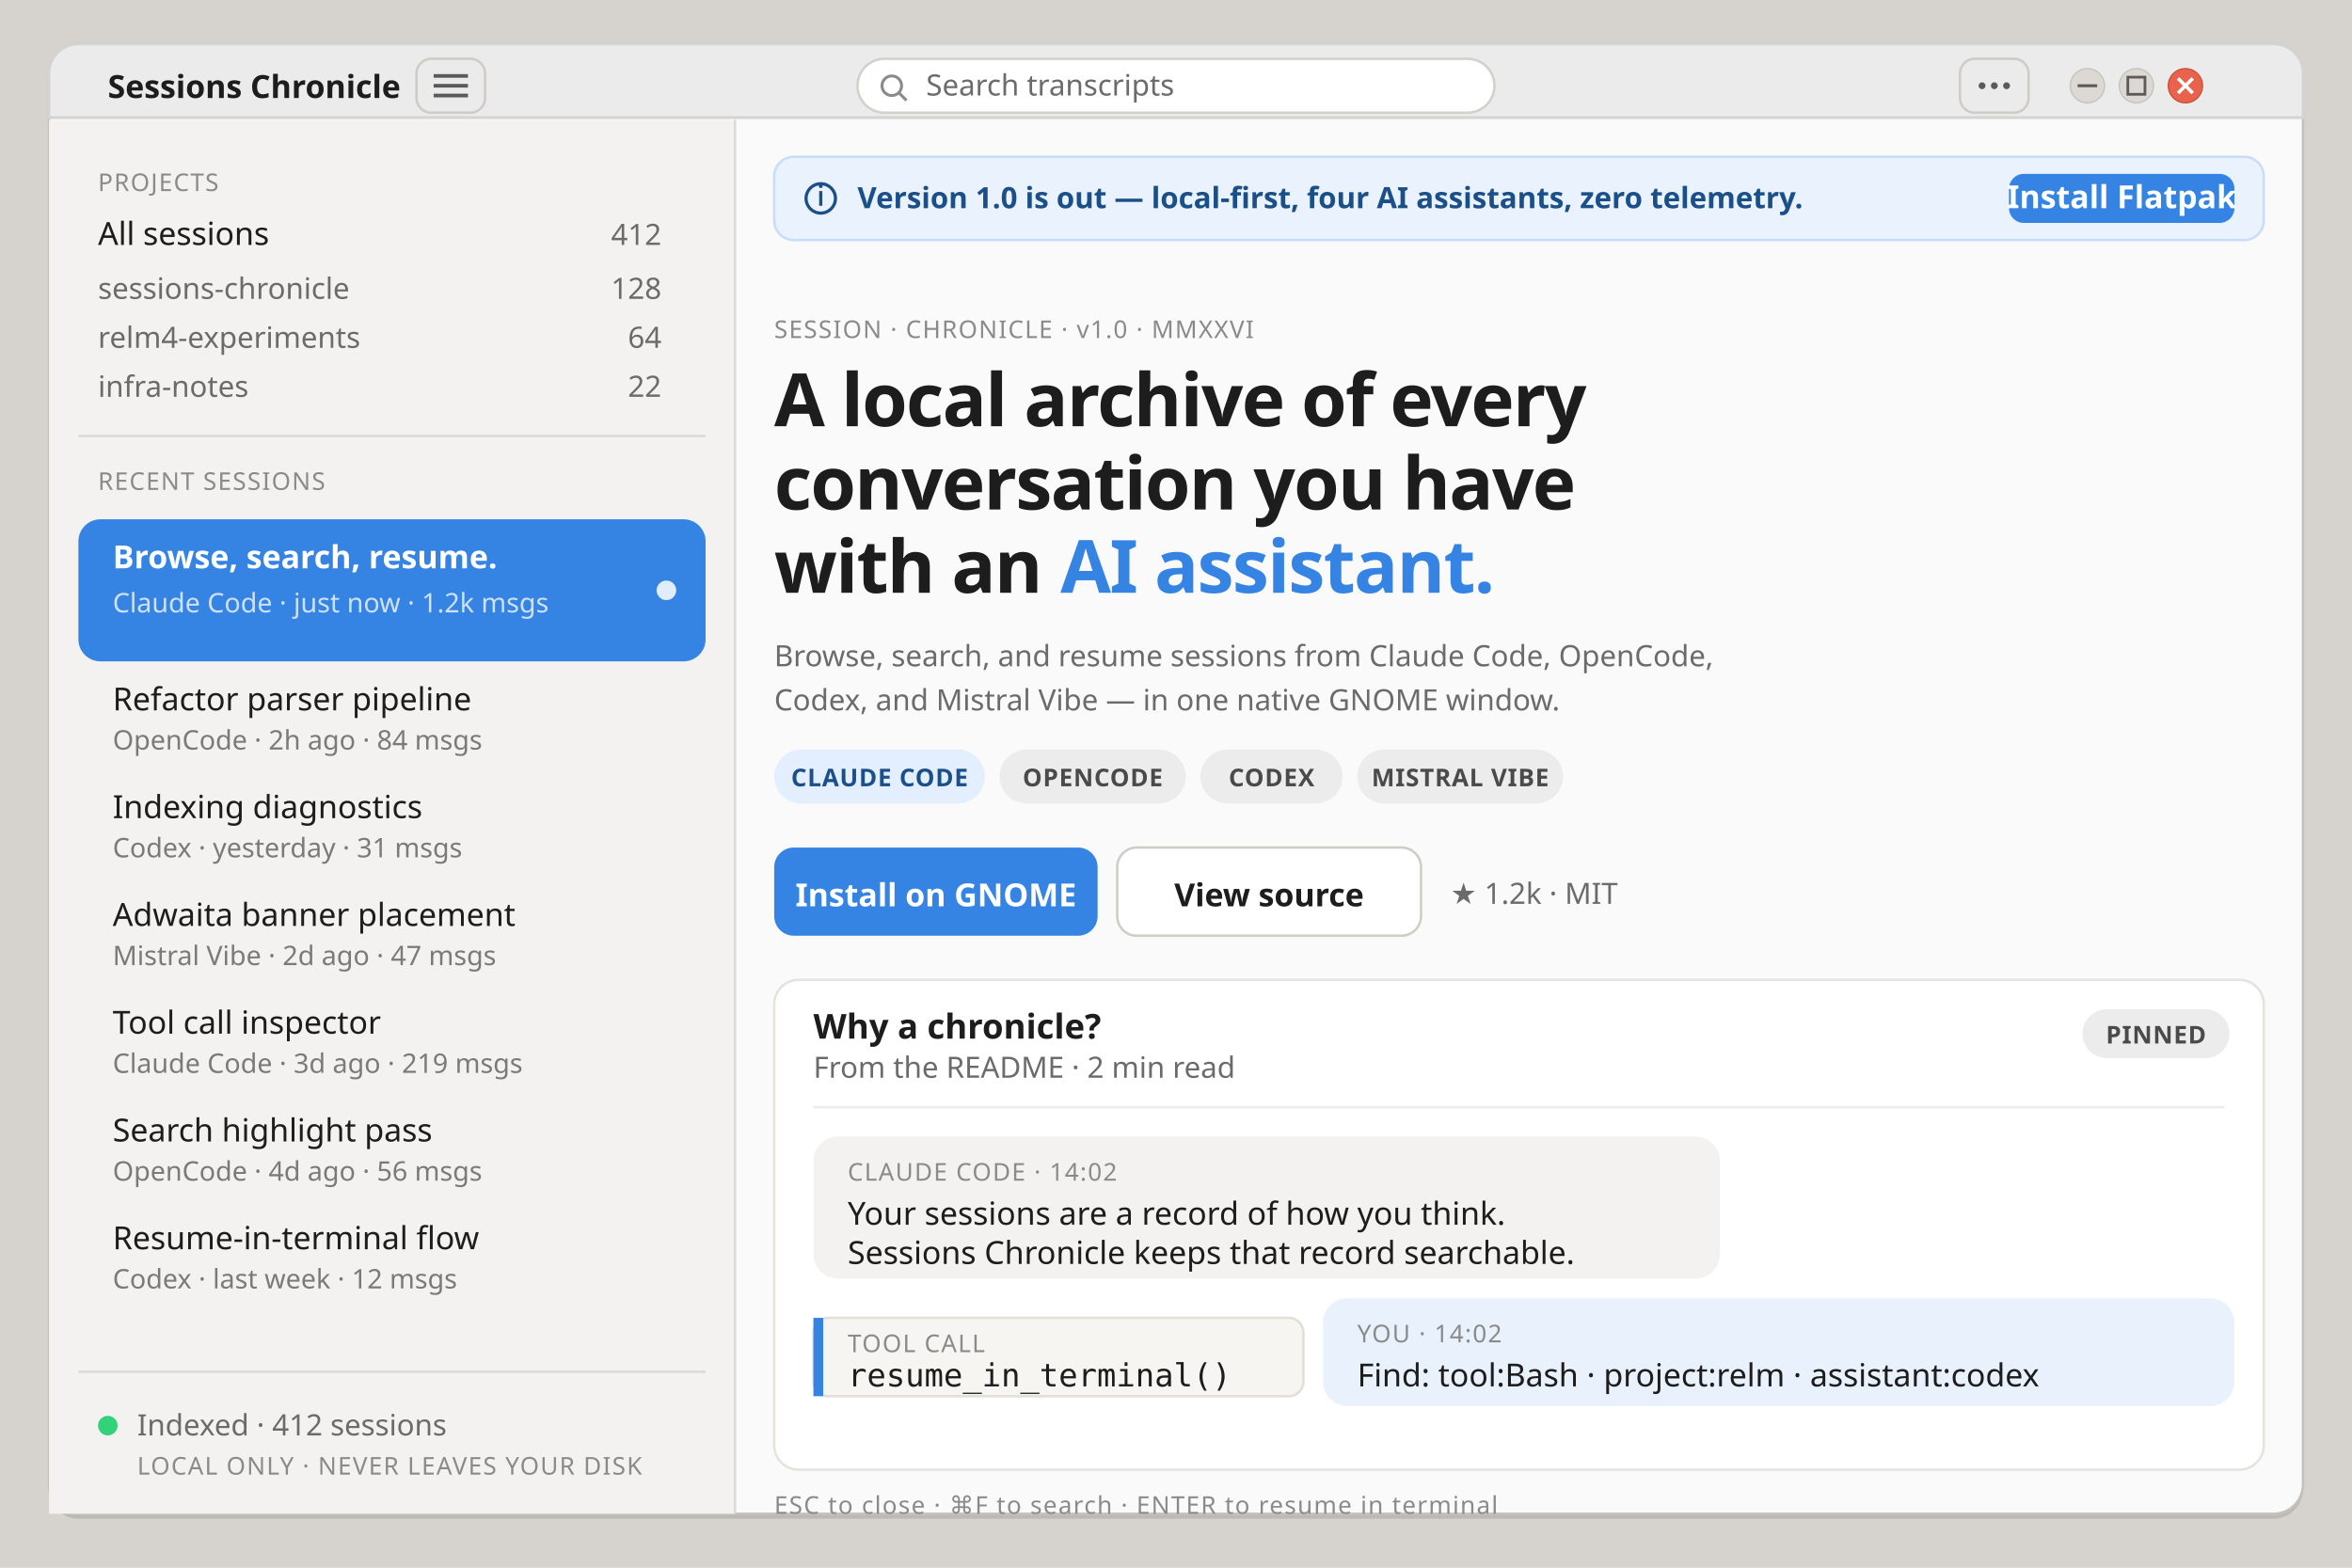
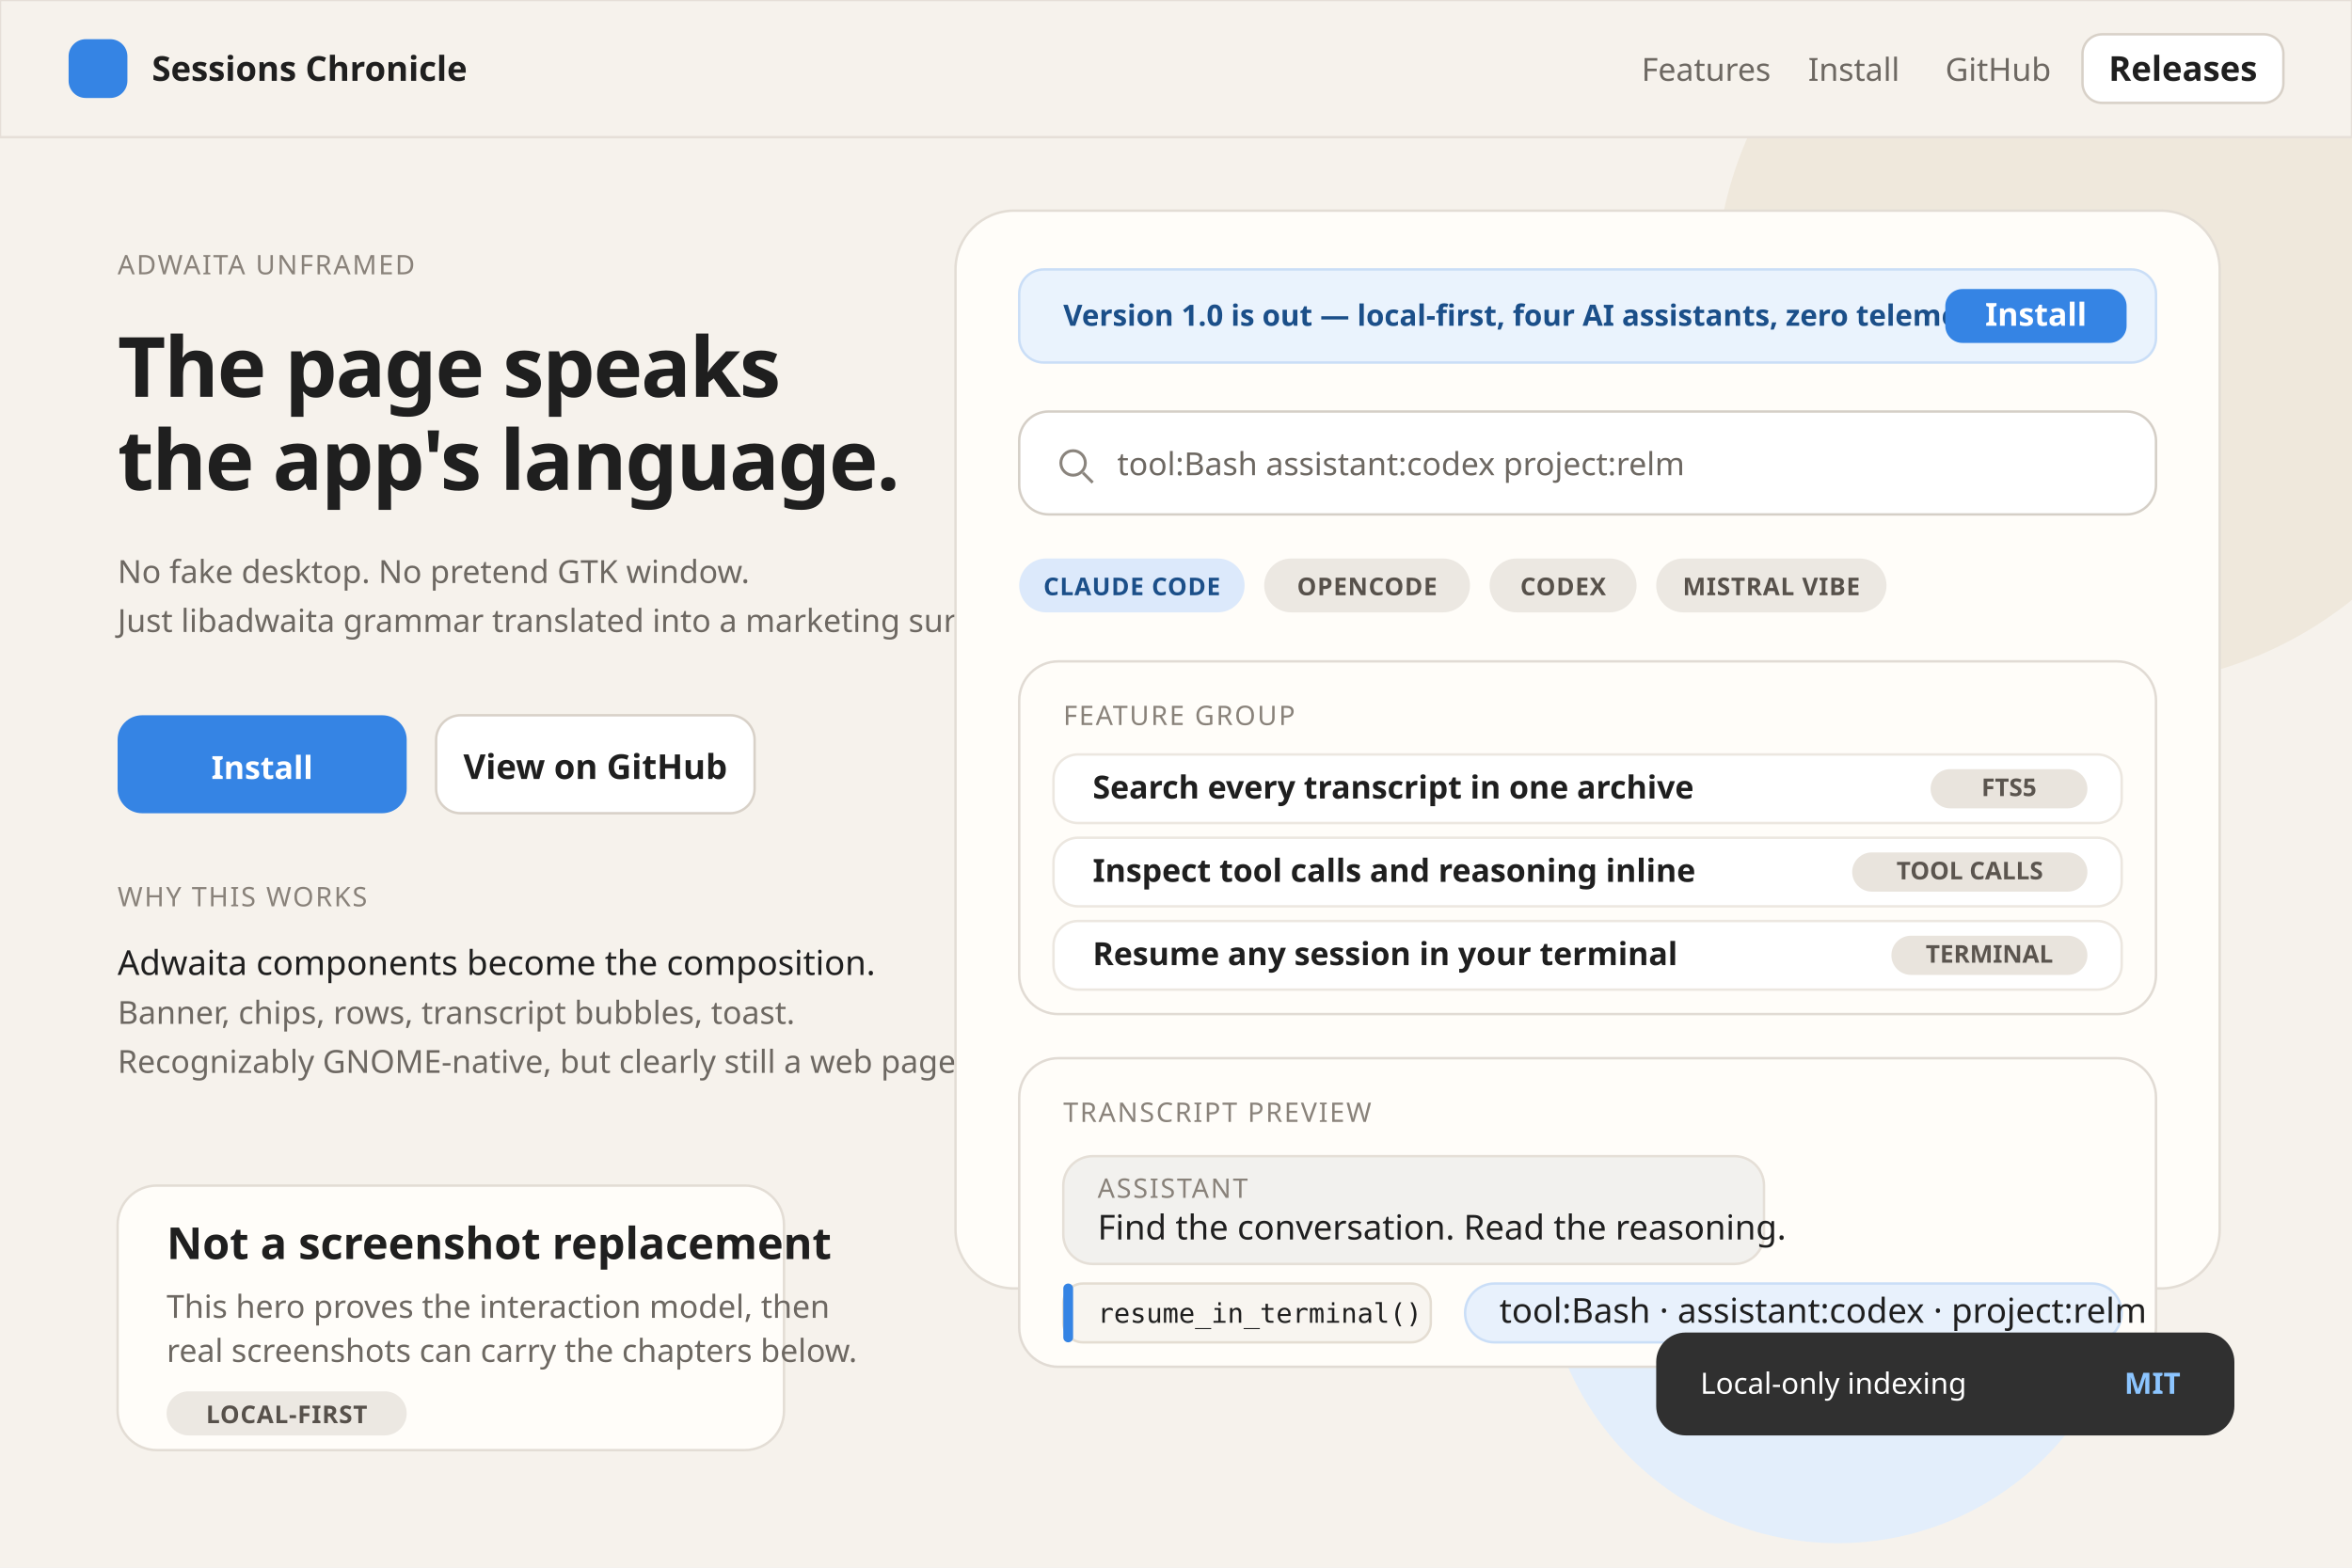
<svg xmlns="http://www.w3.org/2000/svg" width="960" height="640" font-family="Cantarell, 'Adwaita Sans', sans-serif">
  <defs>
    <style>
-       .desktop-bg { fill: #d6d3ce; }
-       .window { fill: #fafafa; stroke: #c4c0bb; stroke-width: 1; }
-       .headerbar { fill: #ebebeb; stroke: #d4d4d4; stroke-width: 1; }
-       .sidebar { fill: #f3f2f1; }
-       .sidebar-divider { stroke: #dcdad6; stroke-width: 1; }
-       .content { fill: #fafafa; }
-       .text { fill: #1d1d1d; font-size: 13px; }
-       .text-strong { fill: #1d1d1d; font-size: 13px; font-weight: 700; }
-       .text-dim { fill: #6b6b6b; font-size: 12px; }
-       .text-faint { fill: #8a8a8a; font-size: 10px; letter-spacing: 0.5px; }
-       .h1 { fill: #1d1d1d; font-size: 30px; font-weight: 800; letter-spacing: -0.6px; }
-       .h2 { fill: #1d1d1d; font-size: 14px; font-weight: 700; }
-       .accent { fill: #3584e4; }
-       .accent-btn { fill: #3584e4; }
-       .accent-text { fill: #ffffff; font-size: 13px; font-weight: 600; }
-       .ghost-btn { fill: #ffffff; stroke: #d0cdc7; stroke-width: 1; }
-       .row-selected { fill: #3584e4; }
-       .row-selected-text { fill: #ffffff; font-size: 13px; font-weight: 600; }
-       .row-selected-sub { fill: #cfe1f8; font-size: 11px; }
-       .row-text { fill: #1d1d1d; font-size: 13px; }
-       .row-sub { fill: #7a7a7a; font-size: 11px; }
-       .banner { fill: #eaf3fd; stroke: #c8def8; stroke-width: 1; }
-       .banner-text { fill: #1a4f8a; font-size: 12px; font-weight: 600; }
-       .card { fill: #ffffff; stroke: #e6e3de; stroke-width: 1; }
-       .pill { fill: #ececec; }
-       .pill-text { fill: #4a4a4a; font-size: 10px; font-weight: 600; letter-spacing: 0.3px; }
-       .pill-accent { fill: #e3efff; }
-       .pill-accent-text { fill: #1a4f8a; font-size: 10px; font-weight: 700; letter-spacing: 0.3px; }
-       .mono { font-family: 'JetBrains Mono', 'Source Code Pro', monospace; }
-       .bubble-user { fill: #e8f1fc; }
-       .bubble-assistant { fill: #f3f2f1; }
+       .bg { fill: #f6f2ec; }
+       .surface { fill: #fffdf9; stroke: #e3ddd5; stroke-width: 1; }
+       .header { fill: #f6f2ec; stroke: #e6dfd8; stroke-width: 1; }
+       .text { fill: #1f1f1f; font-size: 14px; }
+       .text-dim { fill: #6d6862; font-size: 13px; }
+       .text-faint { fill: #89827a; font-size: 11px; letter-spacing: 0.7px; }
+       .h1 { fill: #1f1f1f; font-size: 34px; font-weight: 800; letter-spacing: -0.7px; }
+       .h2 { fill: #1f1f1f; font-size: 18px; font-weight: 700; }
+       .button { fill: #3584e4; }
+       .button-text { fill: #ffffff; font-size: 13px; font-weight: 700; }
+       .ghost { fill: #ffffff; stroke: #d8d1c8; stroke-width: 1; }
+       .banner { fill: #eaf3fd; stroke: #cadef7; stroke-width: 1; }
+       .banner-text { fill: #1b4f89; font-size: 12px; font-weight: 700; }
+       .entry { fill: #ffffff; stroke: #d5cfc7; stroke-width: 1; }
+       .chip { fill: #ece8e2; }
+       .chip-active { fill: #dce9fb; }
+       .chip-text { fill: #57514b; font-size: 10px; font-weight: 700; letter-spacing: 0.3px; }
+       .chip-text-active { fill: #1b4f89; font-size: 10px; font-weight: 700; letter-spacing: 0.3px; }
+       .group { fill: #fffdf9; stroke: #e1dbd4; stroke-width: 1; }
+       .row { fill: #ffffff; stroke: #ece7e0; stroke-width: 1; }
+       .row-title { fill: #1f1f1f; font-size: 13px; font-weight: 700; }
+       .row-sub { fill: #6d6862; font-size: 11px; }
+       .suffix { fill: #e9e4dd; }
+       .suffix-text { fill: #5b554f; font-size: 10px; font-weight: 700; }
+       .bubble-a { fill: #f2f1ee; stroke: #e5dfd7; stroke-width: 1; }
+       .bubble-u { fill: #e8f1fc; stroke: #cadef7; stroke-width: 1; }
+       .tool { fill: #f8f5f0; stroke: #e4ddd2; stroke-width: 1; }
+       .tool-rail { fill: #3584e4; }
+       .toast { fill: #303030; }
+       .toast-text { fill: #ffffff; font-size: 12px; }
+       .toast-link { fill: #8cc5ff; font-size: 12px; font-weight: 700; }
+       .orb-a { fill: #efe8dc; }
+       .orb-b { fill: #e3eefb; }
+       .mono { font-family: 'JetBrains Mono', monospace; font-size: 11px; fill: #1f1f1f; }
    </style>
  </defs>
-   <rect width="960" height="640" class="desktop-bg" />
-   <rect x="20" y="20" width="920" height="600" rx="12" fill="#000" opacity="0.12" />
-   <rect x="20" y="18" width="920" height="600" rx="12" class="window" />
-   <path d="M20,30 a12,12 0 0 1 12,-12 h896 a12,12 0 0 1 12,12 v18 h-920 z" class="headerbar" />
-   <line x1="20" y1="48" x2="940" y2="48" stroke="#d4d4d4" stroke-width="1" />
-   <text x="44" y="40" class="text-strong">Sessions Chronicle</text>
-   <rect x="170" y="24" width="28" height="22" rx="6" fill="none" stroke="#cfcbc5" />
-   <line x1="177" y1="31" x2="191" y2="31" stroke="#5a5a5a" stroke-width="1.5" />
-   <line x1="177" y1="35" x2="191" y2="35" stroke="#5a5a5a" stroke-width="1.5" />
-   <line x1="177" y1="39" x2="191" y2="39" stroke="#5a5a5a" stroke-width="1.5" />
-   <rect x="350" y="24" width="260" height="22" rx="11" fill="#ffffff" stroke="#d4d0ca" />
-   <circle cx="364" cy="35" r="4" fill="none" stroke="#8a8a8a" stroke-width="1.2" />
-   <line x1="367" y1="38" x2="370" y2="41" stroke="#8a8a8a" stroke-width="1.2" />
-   <text x="378" y="39" class="text-dim">Search transcripts</text>
-   <rect x="800" y="24" width="28" height="22" rx="6" fill="none" stroke="#cfcbc5" />
-   <circle cx="809" cy="35" r="1.4" fill="#5a5a5a" />
-   <circle cx="814" cy="35" r="1.4" fill="#5a5a5a" />
-   <circle cx="819" cy="35" r="1.4" fill="#5a5a5a" />
-   <circle cx="852" cy="35" r="7" fill="#dcd9d4" stroke="#c4c0bb" stroke-width="0.5" />
-   <circle cx="872" cy="35" r="7" fill="#dcd9d4" stroke="#c4c0bb" stroke-width="0.5" />
-   <circle cx="892" cy="35" r="7" fill="#e8624c" stroke="#c84e3a" stroke-width="0.5" />
-   <line x1="848" y1="35" x2="856" y2="35" stroke="#5a5a5a" stroke-width="1.2" />
-   <rect x="868.5" y="31.5" width="7" height="7" fill="none" stroke="#5a5a5a" stroke-width="1.1" />
-   <line x1="889" y1="32" x2="895" y2="38" stroke="#ffffff" stroke-width="1.4" />
-   <line x1="895" y1="32" x2="889" y2="38" stroke="#ffffff" stroke-width="1.4" />
-   <rect x="20" y="49" width="280" height="569" class="sidebar" />
-   <line x1="300" y1="49" x2="300" y2="618" class="sidebar-divider" />
-   <text x="40" y="78" class="text-faint">PROJECTS</text>
-   <text x="40" y="100" class="text">All sessions</text>
-   <text x="270" y="100" class="text-dim" text-anchor="end">412</text>
-   <text x="40" y="122" class="text-dim">sessions-chronicle</text>
-   <text x="270" y="122" class="text-dim" text-anchor="end">128</text>
-   <text x="40" y="142" class="text-dim">relm4-experiments</text>
-   <text x="270" y="142" class="text-dim" text-anchor="end">64</text>
-   <text x="40" y="162" class="text-dim">infra-notes</text>
-   <text x="270" y="162" class="text-dim" text-anchor="end">22</text>
-   <line x1="32" y1="178" x2="288" y2="178" stroke="#dcdad6" />
-   <text x="40" y="200" class="text-faint">RECENT SESSIONS</text>
-   <rect x="32" y="212" width="256" height="58" rx="9" class="row-selected" />
-   <text x="46" y="232" class="row-selected-text">Browse, search, resume.</text>
-   <text x="46" y="250" class="row-selected-sub">Claude Code · just now · 1.2k msgs</text>
-   <circle cx="272" cy="241" r="4" fill="#ffffff" opacity="0.85" />
-   <text x="46" y="290" class="row-text">Refactor parser pipeline</text>
-   <text x="46" y="306" class="row-sub">OpenCode · 2h ago · 84 msgs</text>
-   <text x="46" y="334" class="row-text">Indexing diagnostics</text>
-   <text x="46" y="350" class="row-sub">Codex · yesterday · 31 msgs</text>
-   <text x="46" y="378" class="row-text">Adwaita banner placement</text>
-   <text x="46" y="394" class="row-sub">Mistral Vibe · 2d ago · 47 msgs</text>
-   <text x="46" y="422" class="row-text">Tool call inspector</text>
-   <text x="46" y="438" class="row-sub">Claude Code · 3d ago · 219 msgs</text>
-   <text x="46" y="466" class="row-text">Search highlight pass</text>
-   <text x="46" y="482" class="row-sub">OpenCode · 4d ago · 56 msgs</text>
-   <text x="46" y="510" class="row-text">Resume-in-terminal flow</text>
-   <text x="46" y="526" class="row-sub">Codex · last week · 12 msgs</text>
-   <line x1="32" y1="560" x2="288" y2="560" stroke="#dcdad6" />
-   <circle cx="44" cy="582" r="4" fill="#33d17a" />
-   <text x="56" y="586" class="text-dim">Indexed · 412 sessions</text>
-   <text x="56" y="602" class="text-faint">LOCAL ONLY · NEVER LEAVES YOUR DISK</text>
-   <rect x="316" y="64" width="608" height="34" rx="8" class="banner" />
-   <circle cx="335" cy="81" r="6" fill="none" stroke="#1a4f8a" stroke-width="1.3" />
-   <line x1="335" y1="78" x2="335" y2="84" stroke="#1a4f8a" stroke-width="1.3" />
-   <circle cx="335" cy="76" r="0.8" fill="#1a4f8a" />
-   <text x="350" y="85" class="banner-text">Version 1.0 is out — local-first, four AI assistants, zero telemetry.</text>
-   <rect x="820" y="71" width="92" height="20" rx="6" fill="#3584e4" />
-   <text x="866" y="85" class="accent-text" text-anchor="middle" font-size="11">Install Flatpak</text>
-   <text x="316" y="138" class="text-faint">SESSION · CHRONICLE · v1.0 · MMXXVI</text>
-   <text x="316" y="174" class="h1">A local archive of every</text>
-   <text x="316" y="208" class="h1">conversation you have</text>
-   <text x="316" y="242" class="h1">with an <tspan class="accent">AI assistant.</tspan>
-   </text>
-   <text x="316" y="272" class="text-dim" font-size="13">
-     Browse, search, and resume sessions from Claude Code, OpenCode,
-   </text>
-   <text x="316" y="290" class="text-dim" font-size="13">
-     Codex, and Mistral Vibe — in one native GNOME window.
-   </text>
-   <rect x="316" y="306" width="86" height="22" rx="11" class="pill-accent" />
-   <text x="359" y="321" class="pill-accent-text" text-anchor="middle">CLAUDE CODE</text>
-   <rect x="408" y="306" width="76" height="22" rx="11" class="pill" />
-   <text x="446" y="321" class="pill-text" text-anchor="middle">OPENCODE</text>
-   <rect x="490" y="306" width="58" height="22" rx="11" class="pill" />
-   <text x="519" y="321" class="pill-text" text-anchor="middle">CODEX</text>
-   <rect x="554" y="306" width="84" height="22" rx="11" class="pill" />
-   <text x="596" y="321" class="pill-text" text-anchor="middle">MISTRAL VIBE</text>
-   <rect x="316" y="346" width="132" height="36" rx="8" class="accent-btn" />
-   <text x="382" y="370" class="accent-text" text-anchor="middle">Install on GNOME</text>
-   <rect x="456" y="346" width="124" height="36" rx="8" class="ghost-btn" />
-   <text x="518" y="370" class="text" text-anchor="middle" font-weight="600">View source</text>
-   <text x="592" y="369" class="text-dim" font-size="12">★ 1.2k · MIT</text>
-   <rect x="316" y="400" width="608" height="200" rx="10" class="card" />
-   <text x="332" y="424" class="h2">Why a chronicle?</text>
-   <text x="332" y="440" class="text-dim" font-size="11">From the README · 2 min read</text>
-   <rect x="850" y="412" width="60" height="20" rx="10" class="pill" />
-   <text x="880" y="426" class="pill-text" text-anchor="middle">PINNED</text>
-   <line x1="332" y1="452" x2="908" y2="452" stroke="#ececec" />
-   <rect x="332" y="464" width="370" height="58" rx="10" class="bubble-assistant" />
-   <text x="346" y="482" class="text-faint">CLAUDE CODE · 14:02</text>
-   <text x="346" y="500" class="text">Your sessions are a record of how you think.</text>
-   <text x="346" y="516" class="text">Sessions Chronicle keeps that record searchable.</text>
-   <rect x="540" y="530" width="372" height="44" rx="10" class="bubble-user" />
-   <text x="554" y="548" class="text-faint">YOU · 14:02</text>
-   <text x="554" y="566" class="text">Find: tool:Bash · project:relm · assistant:codex</text>
-   <rect x="332" y="538" width="200" height="32" rx="6" fill="#f7f5f1" stroke="#e3dfd8" />
-   <rect x="332" y="538" width="4" height="32" fill="#3584e4" />
-   <text x="346" y="552" class="text-faint">TOOL CALL</text>
-   <text x="346" y="566" class="mono text" font-size="11">resume_in_terminal()</text>
-   <text x="316" y="618" class="text-faint">ESC to close · ⌘F to search · ENTER to resume in terminal</text>
+   <rect width="960" height="640" class="bg" />
+   <circle cx="860" cy="120" r="160" class="orb-a" />
+   <circle cx="750" cy="510" r="120" class="orb-b" />
+   <rect x="0" y="0" width="960" height="56" class="header" />
+   <rect x="28" y="16" width="24" height="24" rx="7" fill="#3584e4" />
+   <text x="62" y="33" class="text" font-weight="700">Sessions Chronicle</text>
+   <text x="670" y="33" class="text-dim">Features</text>
+   <text x="738" y="33" class="text-dim">Install</text>
+   <text x="794" y="33" class="text-dim">GitHub</text>
+   <rect x="850" y="14" width="82" height="28" rx="8" class="ghost" />
+   <text x="891" y="33" class="text" text-anchor="middle" font-size="12" font-weight="700">Releases</text>
+   <text x="48" y="112" class="text-faint">ADWAITA UNFRAMED</text>
+   <text x="48" y="162" class="h1">The page speaks</text>
+   <text x="48" y="200" class="h1">the app's language.</text>
+   <text x="48" y="238" class="text-dim">No fake desktop. No pretend GTK window.</text>
+   <text x="48" y="258" class="text-dim">Just libadwaita grammar translated into a marketing surface.</text>
+   <rect x="48" y="292" width="118" height="40" rx="10" class="button" />
+   <text x="107" y="318" class="button-text" text-anchor="middle">Install</text>
+   <rect x="178" y="292" width="130" height="40" rx="10" class="ghost" />
+   <text x="243" y="318" class="text" text-anchor="middle" font-size="13" font-weight="700">View on GitHub</text>
+   <text x="48" y="370" class="text-faint">WHY THIS WORKS</text>
+   <text x="48" y="398" class="text">Adwaita components become the composition.</text>
+   <text x="48" y="418" class="text-dim">Banner, chips, rows, transcript bubbles, toast.</text>
+   <text x="48" y="438" class="text-dim">Recognizably GNOME-native, but clearly still a web page.</text>
+   <rect x="48" y="484" width="272" height="108" rx="16" class="surface" />
+   <text x="68" y="514" class="h2">Not a screenshot replacement</text>
+   <text x="68" y="538" class="text-dim">This hero proves the interaction model, then</text>
+   <text x="68" y="556" class="text-dim">real screenshots can carry the chapters below.</text>
+   <rect x="68" y="568" width="98" height="18" rx="9" class="chip" />
+   <text x="117" y="581" class="chip-text" text-anchor="middle">LOCAL-FIRST</text>
+   <g transform="translate(390,86)">
+     <rect x="0" y="0" width="516" height="440" rx="24" class="surface" />
+     <rect x="26" y="24" width="464" height="38" rx="10" class="banner" />
+     <text x="44" y="47" class="banner-text">Version 1.0 is out — local-first, four AI assistants, zero telemetry.</text>
+     <rect x="404" y="32" width="74" height="22" rx="7" fill="#3584e4" />
+     <text x="441" y="47" class="button-text" text-anchor="middle" font-size="11">Install</text>
+     <rect x="26" y="82" width="464" height="42" rx="12" class="entry" />
+     <circle cx="48" cy="103" r="5" fill="none" stroke="#8a847d" stroke-width="1.2" />
+     <line x1="52" y1="107" x2="56" y2="111" stroke="#8a847d" stroke-width="1.2" />
+     <text x="66" y="108" class="text-dim">tool:Bash assistant:codex project:relm</text>
+     <rect x="26" y="142" width="92" height="22" rx="11" class="chip-active" />
+     <text x="72" y="157" class="chip-text-active" text-anchor="middle">CLAUDE CODE</text>
+     <rect x="126" y="142" width="84" height="22" rx="11" class="chip" />
+     <text x="168" y="157" class="chip-text" text-anchor="middle">OPENCODE</text>
+     <rect x="218" y="142" width="60" height="22" rx="11" class="chip" />
+     <text x="248" y="157" class="chip-text" text-anchor="middle">CODEX</text>
+     <rect x="286" y="142" width="94" height="22" rx="11" class="chip" />
+     <text x="333" y="157" class="chip-text" text-anchor="middle">MISTRAL VIBE</text>
+     <rect x="26" y="184" width="464" height="144" rx="16" class="group" />
+     <text x="44" y="210" class="text-faint">FEATURE GROUP</text>
+     <rect x="40" y="222" width="436" height="28" rx="10" class="row" />
+     <text x="56" y="240" class="row-title">Search every transcript in one archive</text>
+     <rect x="398" y="228" width="64" height="16" rx="8" class="suffix" />
+     <text x="430" y="239" class="suffix-text" text-anchor="middle">FTS5</text>
+     <rect x="40" y="256" width="436" height="28" rx="10" class="row" />
+     <text x="56" y="274" class="row-title">Inspect tool calls and reasoning inline</text>
+     <rect x="366" y="262" width="96" height="16" rx="8" class="suffix" />
+     <text x="414" y="273" class="suffix-text" text-anchor="middle">TOOL CALLS</text>
+     <rect x="40" y="290" width="436" height="28" rx="10" class="row" />
+     <text x="56" y="308" class="row-title">Resume any session in your terminal</text>
+     <rect x="382" y="296" width="80" height="16" rx="8" class="suffix" />
+     <text x="422" y="307" class="suffix-text" text-anchor="middle">TERMINAL</text>
+     <rect x="26" y="346" width="464" height="126" rx="16" class="group" />
+     <text x="44" y="372" class="text-faint">TRANSCRIPT PREVIEW</text>
+     <rect x="44" y="386" width="286" height="44" rx="12" class="bubble-a" />
+     <text x="58" y="403" class="text-faint">ASSISTANT</text>
+     <text x="58" y="420" class="text">Find the conversation. Read the reasoning.</text>
+     <rect x="208" y="438" width="268" height="24" rx="12" class="bubble-u" />
+     <text x="222" y="454" class="text">tool:Bash · assistant:codex · project:relm</text>
+     <rect x="44" y="438" width="150" height="24" rx="8" class="tool" />
+     <rect x="44" y="438" width="4" height="24" rx="2" class="tool-rail" />
+     <text x="58" y="454" class="mono">resume_in_terminal()</text>
+   </g>
+   <g transform="translate(676,544)">
+     <rect x="0" y="0" width="236" height="42" rx="12" class="toast" />
+     <text x="18" y="25" class="toast-text">Local-only indexing</text>
+     <text x="214" y="25" class="toast-link" text-anchor="end">MIT</text>
+   </g>
</svg>
